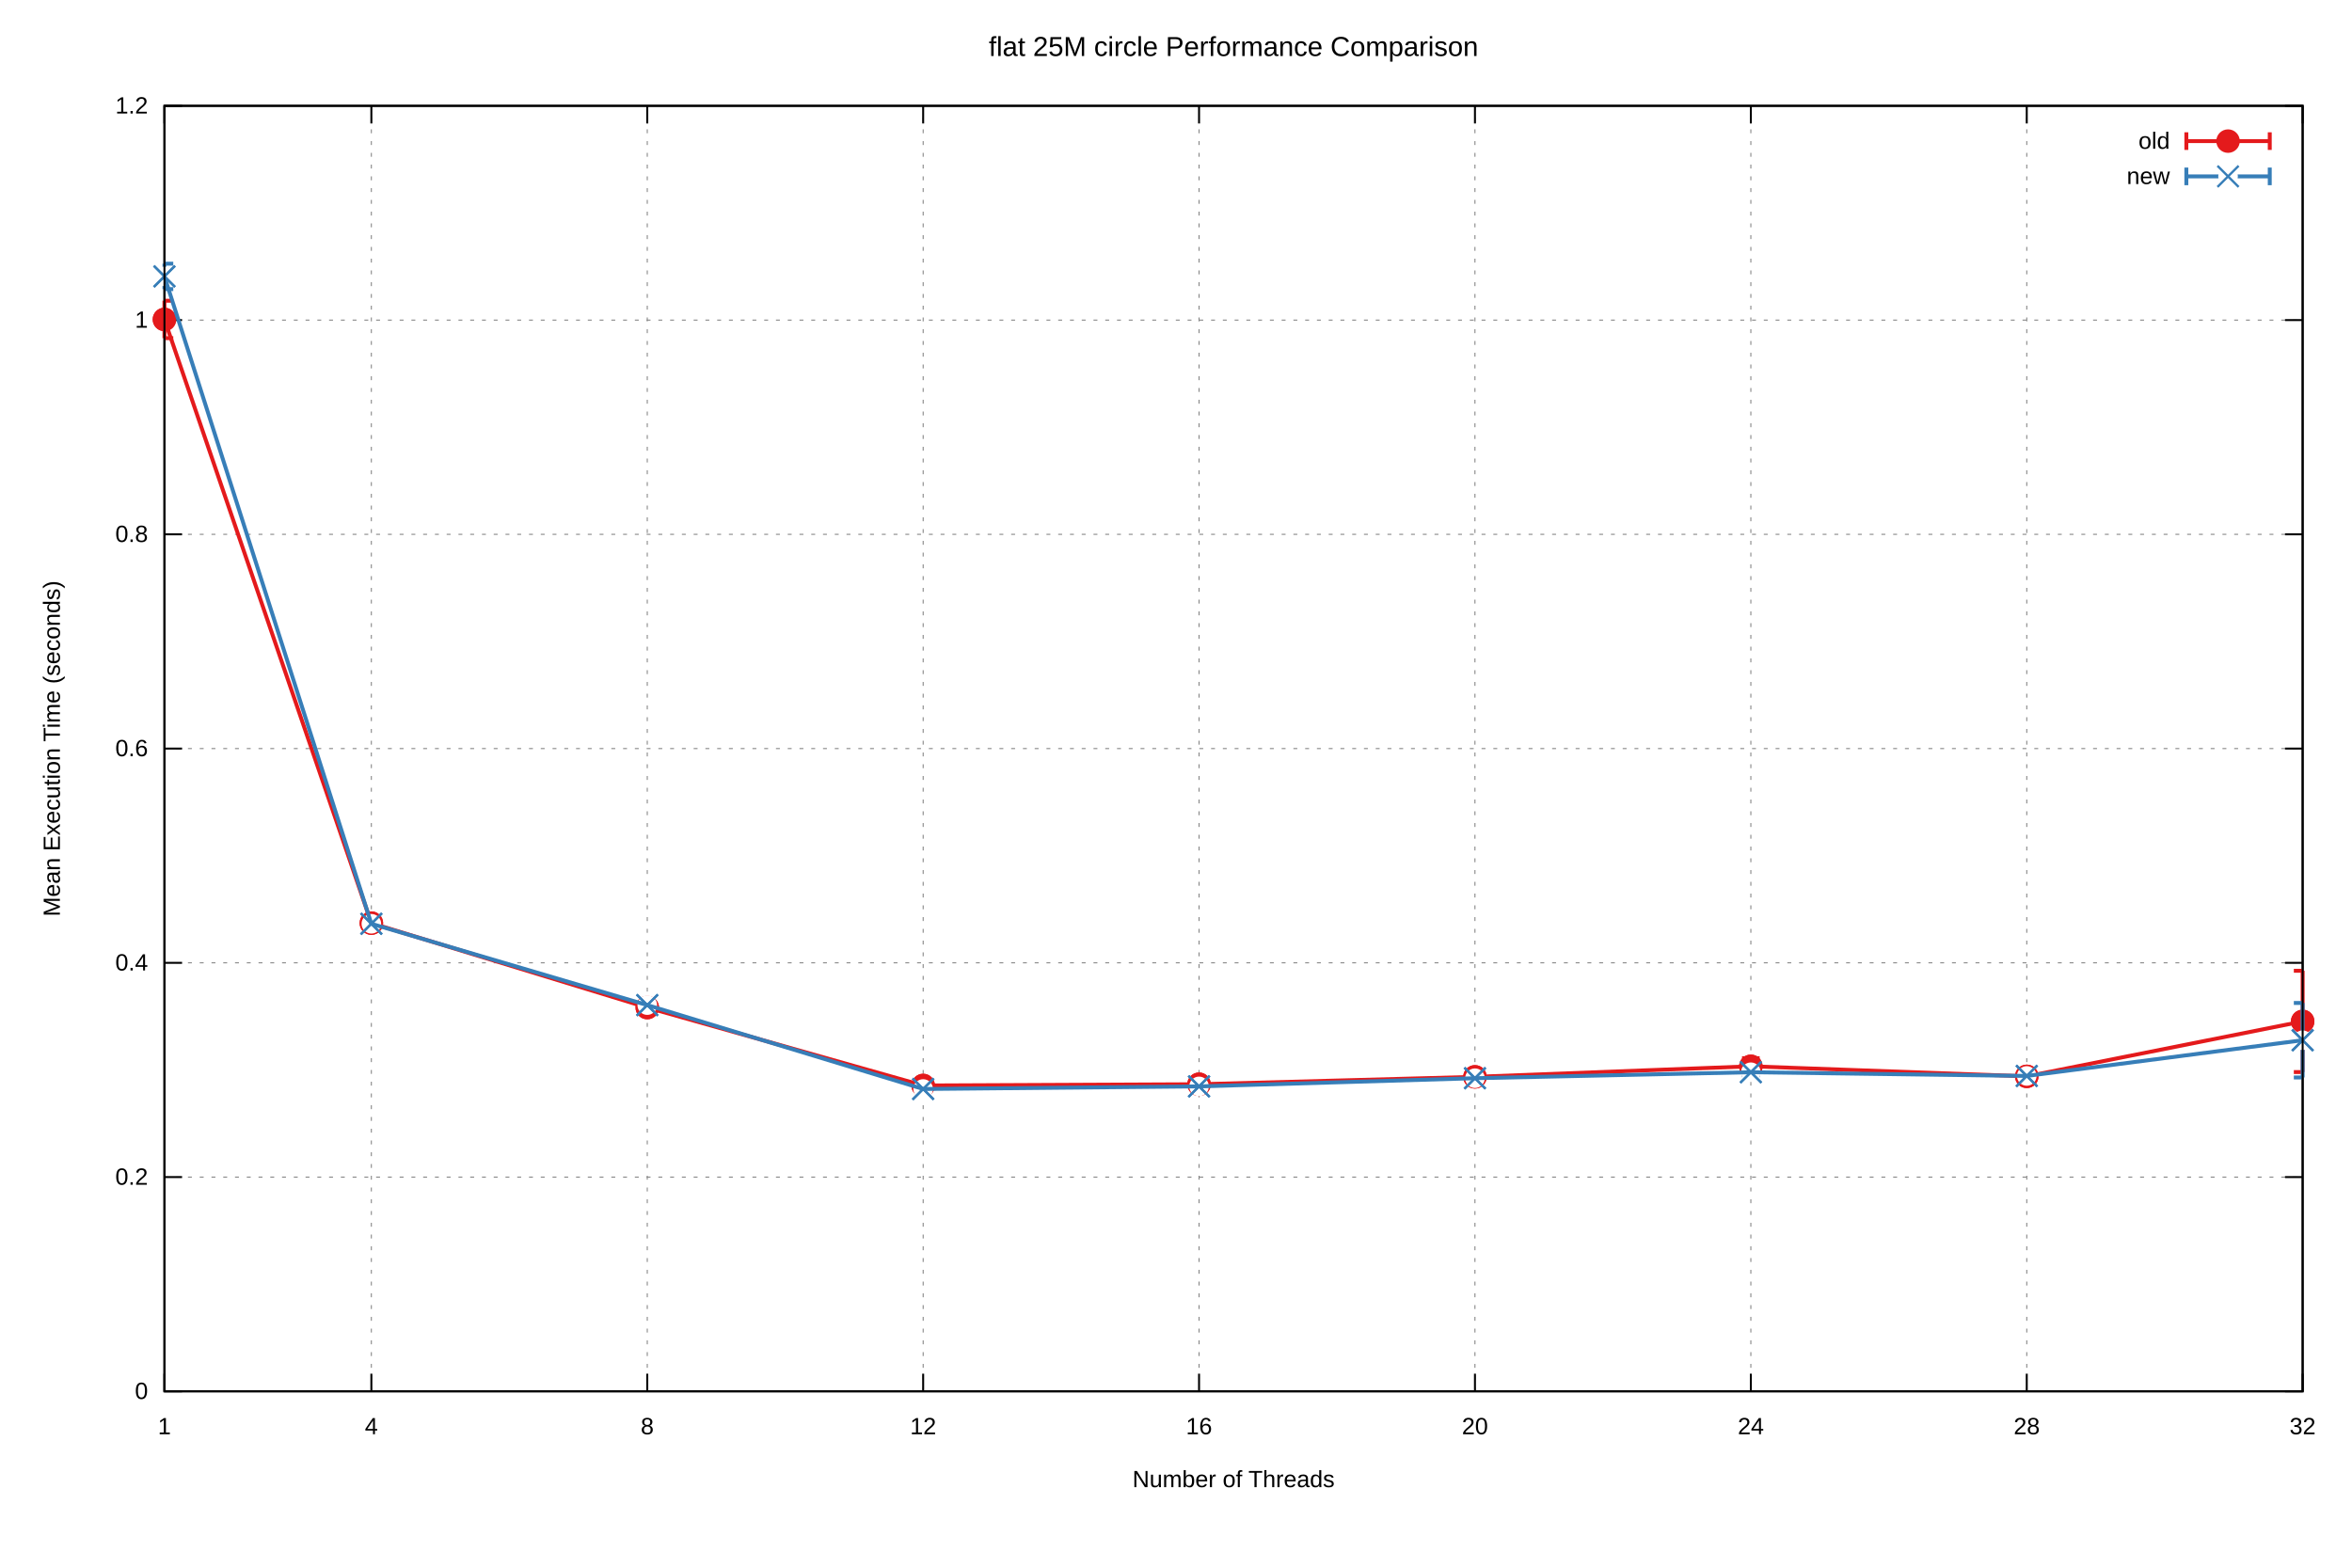
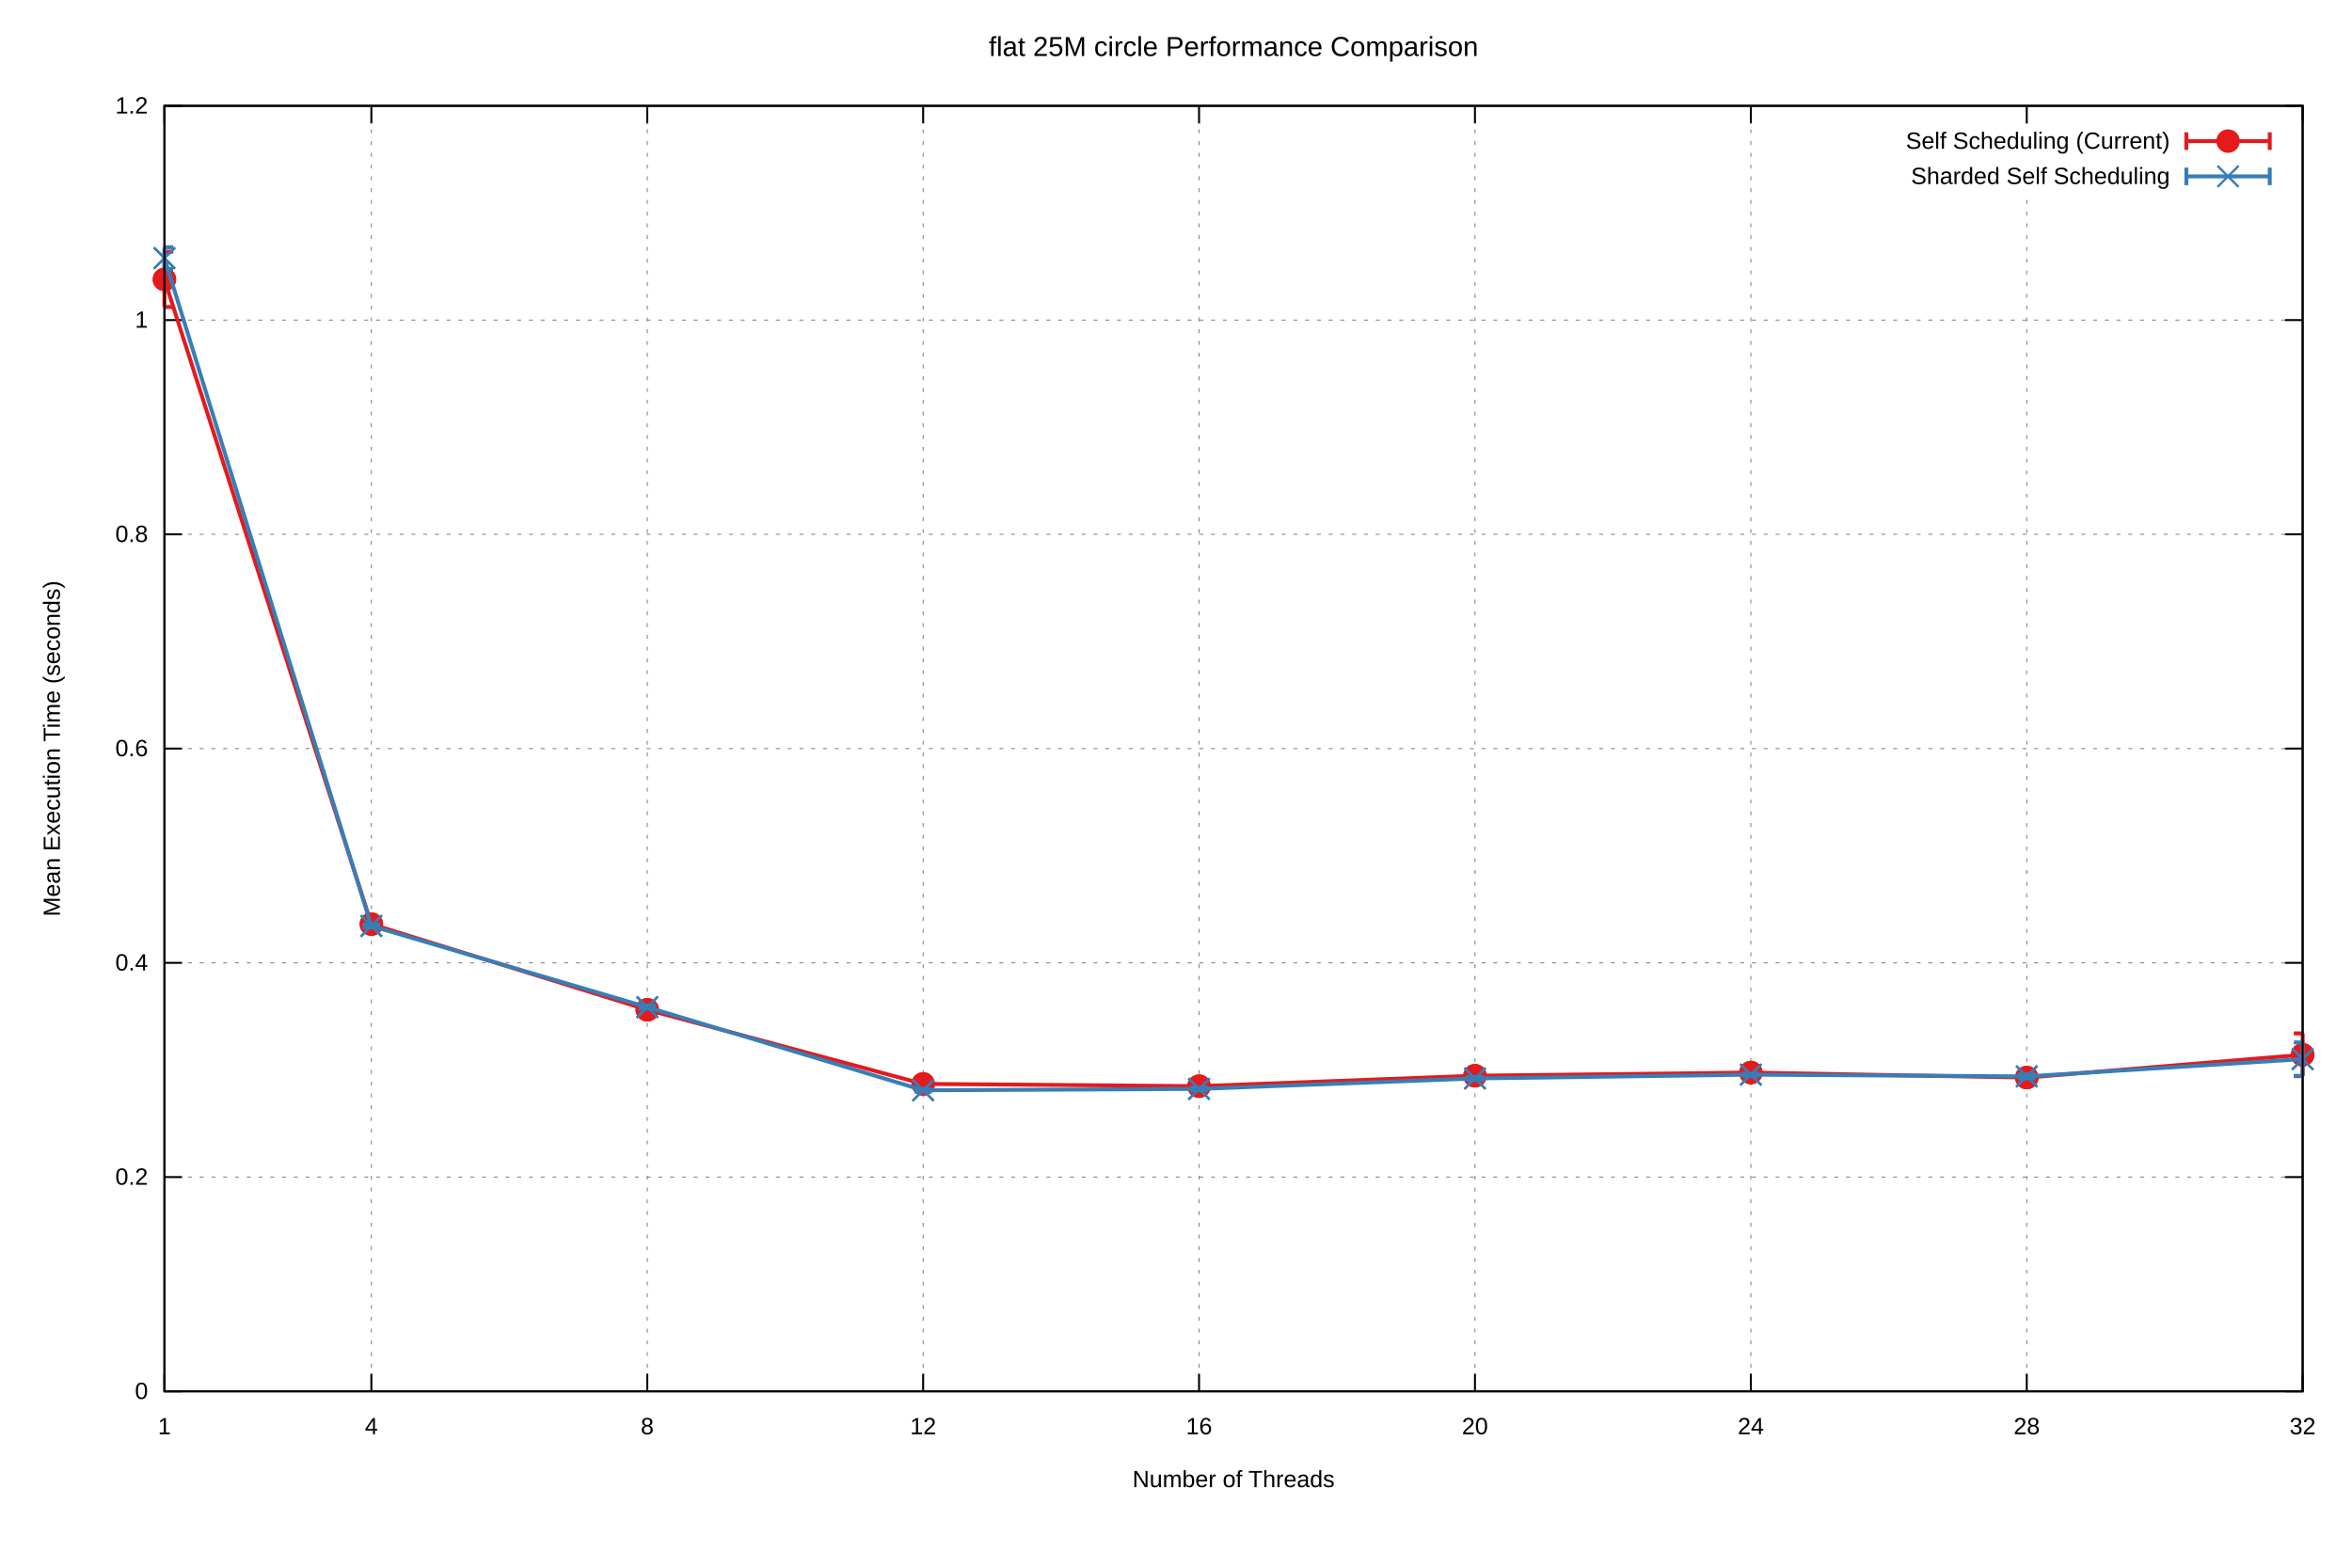
<svg xmlns="http://www.w3.org/2000/svg" xmlns:xlink="http://www.w3.org/1999/xlink" width="1200" height="800" viewBox="0 0 1200 800">
  <g id="gnuplot_canvas">
    <rect x="0" y="0" width="1200" height="800" fill="none" />
    <defs>
      <circle id="gpDot" r="0.5" stroke-width="0.5" stroke="currentColor" />
      <path id="gpPt0" stroke-width="0.222" stroke="currentColor" d="M-1,0 h2 M0,-1 v2" />
      <path id="gpPt1" stroke-width="0.222" stroke="currentColor" d="M-1,-1 L1,1 M1,-1 L-1,1" />
      <path id="gpPt2" stroke-width="0.222" stroke="currentColor" d="M-1,0 L1,0 M0,-1 L0,1 M-1,-1 L1,1 M-1,1 L1,-1" />
      <rect id="gpPt3" stroke-width="0.222" stroke="currentColor" x="-1" y="-1" width="2" height="2" />
      <rect id="gpPt4" stroke-width="0.222" stroke="currentColor" fill="currentColor" x="-1" y="-1" width="2" height="2" />
      <circle id="gpPt5" stroke-width="0.222" stroke="currentColor" cx="0" cy="0" r="1" />
      <use xlink:href="#gpPt5" id="gpPt6" fill="currentColor" stroke="none" />
      <path id="gpPt7" stroke-width="0.222" stroke="currentColor" d="M0,-1.33 L-1.33,0.67 L1.33,0.67 z" />
      <use xlink:href="#gpPt7" id="gpPt8" fill="currentColor" stroke="none" />
      <use xlink:href="#gpPt7" id="gpPt9" stroke="currentColor" transform="rotate(180)" />
      <use xlink:href="#gpPt9" id="gpPt10" fill="currentColor" stroke="none" />
      <use xlink:href="#gpPt3" id="gpPt11" stroke="currentColor" transform="rotate(45)" />
      <use xlink:href="#gpPt11" id="gpPt12" fill="currentColor" stroke="none" />
      <path id="gpPt13" stroke-width="0.222" stroke="currentColor" d="M0,1.330 L1.265,0.411 L0.782,-1.067 L-0.782,-1.076 L-1.265,0.411 z" />
      <use xlink:href="#gpPt13" id="gpPt14" fill="currentColor" stroke="none" />
      <filter id="textbox" filterUnits="objectBoundingBox" x="0" y="0" height="1" width="1">
        <feFlood flood-color="white" flood-opacity="1" result="bgnd" />
        <feComposite in="SourceGraphic" in2="bgnd" operator="atop" />
      </filter>
      <filter id="greybox" filterUnits="objectBoundingBox" x="0" y="0" height="1" width="1">
        <feFlood flood-color="lightgrey" flood-opacity="1" result="grey" />
        <feComposite in="SourceGraphic" in2="grey" operator="atop" />
      </filter>
    </defs>
    <g fill="none" color="white" stroke="currentColor" stroke-width="1.00" stroke-linecap="butt" stroke-linejoin="miter">
</g>
    <g fill="none" color="black" stroke="currentColor" stroke-width="1.00" stroke-linecap="butt" stroke-linejoin="miter">
</g>
    <g fill="none" color="black" stroke="black" stroke-width="0.50" stroke-linecap="butt" stroke-linejoin="miter">
</g>
    <g fill="none" color="gray" stroke="currentColor" stroke-width="0.50" stroke-linecap="butt" stroke-linejoin="miter">
      <path stroke="gray" stroke-dasharray="2,4" class="gridline" d="M83.90,710.00 L1174.82,710.00  " />
    </g>
    <g fill="none" color="gray" stroke="gray" stroke-width="1.00" stroke-linecap="butt" stroke-linejoin="miter">
</g>
    <g fill="none" color="black" stroke="currentColor" stroke-width="1.00" stroke-linecap="butt" stroke-linejoin="miter">
      <path stroke="black" d="M83.90,710.00 L92.90,710.00 M1174.82,710.00 L1165.82,710.00  " />
      <g transform="translate(75.51,713.90)" stroke="none" fill="black" font-family="Arial" font-size="12.00" text-anchor="end">
        <text>
          <tspan font-family="Arial"> 0</tspan>
        </text>
      </g>
    </g>
    <g fill="none" color="black" stroke="currentColor" stroke-width="1.00" stroke-linecap="butt" stroke-linejoin="miter">
</g>
    <g fill="none" color="black" stroke="black" stroke-width="0.50" stroke-linecap="butt" stroke-linejoin="miter">
</g>
    <g fill="none" color="gray" stroke="currentColor" stroke-width="0.50" stroke-linecap="butt" stroke-linejoin="miter">
      <path stroke="gray" stroke-dasharray="2,4" class="gridline" d="M83.90,600.67 L1174.82,600.67  " />
    </g>
    <g fill="none" color="gray" stroke="gray" stroke-width="1.00" stroke-linecap="butt" stroke-linejoin="miter">
</g>
    <g fill="none" color="black" stroke="currentColor" stroke-width="1.00" stroke-linecap="butt" stroke-linejoin="miter">
      <path stroke="black" d="M83.90,600.67 L92.90,600.67 M1174.82,600.67 L1165.82,600.67  " />
      <g transform="translate(75.51,604.57)" stroke="none" fill="black" font-family="Arial" font-size="12.00" text-anchor="end">
        <text>
          <tspan font-family="Arial"> 0.2</tspan>
        </text>
      </g>
    </g>
    <g fill="none" color="black" stroke="currentColor" stroke-width="1.00" stroke-linecap="butt" stroke-linejoin="miter">
</g>
    <g fill="none" color="black" stroke="black" stroke-width="0.50" stroke-linecap="butt" stroke-linejoin="miter">
</g>
    <g fill="none" color="gray" stroke="currentColor" stroke-width="0.50" stroke-linecap="butt" stroke-linejoin="miter">
      <path stroke="gray" stroke-dasharray="2,4" class="gridline" d="M83.90,491.34 L1174.82,491.34  " />
    </g>
    <g fill="none" color="gray" stroke="gray" stroke-width="1.00" stroke-linecap="butt" stroke-linejoin="miter">
</g>
    <g fill="none" color="black" stroke="currentColor" stroke-width="1.00" stroke-linecap="butt" stroke-linejoin="miter">
      <path stroke="black" d="M83.90,491.34 L92.90,491.34 M1174.82,491.34 L1165.82,491.34  " />
      <g transform="translate(75.51,495.24)" stroke="none" fill="black" font-family="Arial" font-size="12.00" text-anchor="end">
        <text>
          <tspan font-family="Arial"> 0.4</tspan>
        </text>
      </g>
    </g>
    <g fill="none" color="black" stroke="currentColor" stroke-width="1.00" stroke-linecap="butt" stroke-linejoin="miter">
</g>
    <g fill="none" color="black" stroke="black" stroke-width="0.50" stroke-linecap="butt" stroke-linejoin="miter">
</g>
    <g fill="none" color="gray" stroke="currentColor" stroke-width="0.50" stroke-linecap="butt" stroke-linejoin="miter">
      <path stroke="gray" stroke-dasharray="2,4" class="gridline" d="M83.90,382.00 L1174.82,382.00  " />
    </g>
    <g fill="none" color="gray" stroke="gray" stroke-width="1.00" stroke-linecap="butt" stroke-linejoin="miter">
</g>
    <g fill="none" color="black" stroke="currentColor" stroke-width="1.00" stroke-linecap="butt" stroke-linejoin="miter">
      <path stroke="black" d="M83.90,382.00 L92.90,382.00 M1174.82,382.00 L1165.82,382.00  " />
      <g transform="translate(75.51,385.90)" stroke="none" fill="black" font-family="Arial" font-size="12.00" text-anchor="end">
        <text>
          <tspan font-family="Arial"> 0.6</tspan>
        </text>
      </g>
    </g>
    <g fill="none" color="black" stroke="currentColor" stroke-width="1.00" stroke-linecap="butt" stroke-linejoin="miter">
</g>
    <g fill="none" color="black" stroke="black" stroke-width="0.50" stroke-linecap="butt" stroke-linejoin="miter">
</g>
    <g fill="none" color="gray" stroke="currentColor" stroke-width="0.50" stroke-linecap="butt" stroke-linejoin="miter">
      <path stroke="gray" stroke-dasharray="2,4" class="gridline" d="M83.90,272.67 L1174.82,272.67  " />
    </g>
    <g fill="none" color="gray" stroke="gray" stroke-width="1.00" stroke-linecap="butt" stroke-linejoin="miter">
</g>
    <g fill="none" color="black" stroke="currentColor" stroke-width="1.00" stroke-linecap="butt" stroke-linejoin="miter">
      <path stroke="black" d="M83.90,272.67 L92.90,272.67 M1174.82,272.67 L1165.82,272.67  " />
      <g transform="translate(75.51,276.57)" stroke="none" fill="black" font-family="Arial" font-size="12.00" text-anchor="end">
        <text>
          <tspan font-family="Arial"> 0.8</tspan>
        </text>
      </g>
    </g>
    <g fill="none" color="black" stroke="currentColor" stroke-width="1.00" stroke-linecap="butt" stroke-linejoin="miter">
</g>
    <g fill="none" color="black" stroke="black" stroke-width="0.50" stroke-linecap="butt" stroke-linejoin="miter">
</g>
    <g fill="none" color="gray" stroke="currentColor" stroke-width="0.50" stroke-linecap="butt" stroke-linejoin="miter">
      <path stroke="gray" stroke-dasharray="2,4" class="gridline" d="M83.90,163.34 L1174.82,163.34  " />
    </g>
    <g fill="none" color="gray" stroke="gray" stroke-width="1.00" stroke-linecap="butt" stroke-linejoin="miter">
</g>
    <g fill="none" color="black" stroke="currentColor" stroke-width="1.00" stroke-linecap="butt" stroke-linejoin="miter">
      <path stroke="black" d="M83.90,163.34 L92.90,163.34 M1174.82,163.34 L1165.82,163.34  " />
      <g transform="translate(75.51,167.24)" stroke="none" fill="black" font-family="Arial" font-size="12.00" text-anchor="end">
        <text>
          <tspan font-family="Arial"> 1</tspan>
        </text>
      </g>
    </g>
    <g fill="none" color="black" stroke="currentColor" stroke-width="1.00" stroke-linecap="butt" stroke-linejoin="miter">
</g>
    <g fill="none" color="black" stroke="black" stroke-width="0.50" stroke-linecap="butt" stroke-linejoin="miter">
</g>
    <g fill="none" color="gray" stroke="currentColor" stroke-width="0.50" stroke-linecap="butt" stroke-linejoin="miter">
      <path stroke="gray" stroke-dasharray="2,4" class="gridline" d="M83.90,54.01 L1174.82,54.01  " />
    </g>
    <g fill="none" color="gray" stroke="gray" stroke-width="1.00" stroke-linecap="butt" stroke-linejoin="miter">
</g>
    <g fill="none" color="black" stroke="currentColor" stroke-width="1.00" stroke-linecap="butt" stroke-linejoin="miter">
      <path stroke="black" d="M83.90,54.01 L92.90,54.01 M1174.82,54.01 L1165.82,54.01  " />
      <g transform="translate(75.51,57.91)" stroke="none" fill="black" font-family="Arial" font-size="12.00" text-anchor="end">
        <text>
          <tspan font-family="Arial"> 1.2</tspan>
        </text>
      </g>
    </g>
    <g fill="none" color="black" stroke="currentColor" stroke-width="1.00" stroke-linecap="butt" stroke-linejoin="miter">
</g>
    <g fill="none" color="black" stroke="black" stroke-width="0.50" stroke-linecap="butt" stroke-linejoin="miter">
</g>
    <g fill="none" color="gray" stroke="currentColor" stroke-width="0.50" stroke-linecap="butt" stroke-linejoin="miter">
      <path stroke="gray" stroke-dasharray="2,4" class="gridline" d="M83.90,710.00 L83.90,54.01  " />
    </g>
    <g fill="none" color="gray" stroke="gray" stroke-width="1.00" stroke-linecap="butt" stroke-linejoin="miter">
</g>
    <g fill="none" color="black" stroke="currentColor" stroke-width="1.00" stroke-linecap="butt" stroke-linejoin="miter">
      <path stroke="black" d="M83.90,710.00 L83.90,701.00 M83.90,54.01 L83.90,63.01  " />
      <g transform="translate(83.90,731.90)" stroke="none" fill="black" font-family="Arial" font-size="12.00" text-anchor="middle">
        <text>
          <tspan font-family="Arial"> 1</tspan>
        </text>
      </g>
    </g>
    <g fill="none" color="black" stroke="currentColor" stroke-width="1.00" stroke-linecap="butt" stroke-linejoin="miter">
</g>
    <g fill="none" color="black" stroke="black" stroke-width="0.50" stroke-linecap="butt" stroke-linejoin="miter">
</g>
    <g fill="none" color="gray" stroke="currentColor" stroke-width="0.50" stroke-linecap="butt" stroke-linejoin="miter">
      <path stroke="gray" stroke-dasharray="2,4" class="gridline" d="M189.47,710.00 L189.47,54.01  " />
    </g>
    <g fill="none" color="gray" stroke="gray" stroke-width="1.00" stroke-linecap="butt" stroke-linejoin="miter">
</g>
    <g fill="none" color="black" stroke="currentColor" stroke-width="1.00" stroke-linecap="butt" stroke-linejoin="miter">
      <path stroke="black" d="M189.47,710.00 L189.47,701.00 M189.47,54.01 L189.47,63.01  " />
      <g transform="translate(189.47,731.90)" stroke="none" fill="black" font-family="Arial" font-size="12.00" text-anchor="middle">
        <text>
          <tspan font-family="Arial"> 4</tspan>
        </text>
      </g>
    </g>
    <g fill="none" color="black" stroke="currentColor" stroke-width="1.00" stroke-linecap="butt" stroke-linejoin="miter">
</g>
    <g fill="none" color="black" stroke="black" stroke-width="0.50" stroke-linecap="butt" stroke-linejoin="miter">
</g>
    <g fill="none" color="gray" stroke="currentColor" stroke-width="0.50" stroke-linecap="butt" stroke-linejoin="miter">
      <path stroke="gray" stroke-dasharray="2,4" class="gridline" d="M330.24,710.00 L330.24,54.01  " />
    </g>
    <g fill="none" color="gray" stroke="gray" stroke-width="1.00" stroke-linecap="butt" stroke-linejoin="miter">
</g>
    <g fill="none" color="black" stroke="currentColor" stroke-width="1.00" stroke-linecap="butt" stroke-linejoin="miter">
      <path stroke="black" d="M330.24,710.00 L330.24,701.00 M330.24,54.01 L330.24,63.01  " />
      <g transform="translate(330.24,731.90)" stroke="none" fill="black" font-family="Arial" font-size="12.00" text-anchor="middle">
        <text>
          <tspan font-family="Arial"> 8</tspan>
        </text>
      </g>
    </g>
    <g fill="none" color="black" stroke="currentColor" stroke-width="1.00" stroke-linecap="butt" stroke-linejoin="miter">
</g>
    <g fill="none" color="black" stroke="black" stroke-width="0.50" stroke-linecap="butt" stroke-linejoin="miter">
</g>
    <g fill="none" color="gray" stroke="currentColor" stroke-width="0.50" stroke-linecap="butt" stroke-linejoin="miter">
      <path stroke="gray" stroke-dasharray="2,4" class="gridline" d="M471.00,710.00 L471.00,54.01  " />
    </g>
    <g fill="none" color="gray" stroke="gray" stroke-width="1.00" stroke-linecap="butt" stroke-linejoin="miter">
</g>
    <g fill="none" color="black" stroke="currentColor" stroke-width="1.00" stroke-linecap="butt" stroke-linejoin="miter">
      <path stroke="black" d="M471.00,710.00 L471.00,701.00 M471.00,54.01 L471.00,63.01  " />
      <g transform="translate(471.00,731.90)" stroke="none" fill="black" font-family="Arial" font-size="12.00" text-anchor="middle">
        <text>
          <tspan font-family="Arial"> 12</tspan>
        </text>
      </g>
    </g>
    <g fill="none" color="black" stroke="currentColor" stroke-width="1.00" stroke-linecap="butt" stroke-linejoin="miter">
</g>
    <g fill="none" color="black" stroke="black" stroke-width="0.50" stroke-linecap="butt" stroke-linejoin="miter">
</g>
    <g fill="none" color="gray" stroke="currentColor" stroke-width="0.50" stroke-linecap="butt" stroke-linejoin="miter">
      <path stroke="gray" stroke-dasharray="2,4" class="gridline" d="M611.76,710.00 L611.76,54.01  " />
    </g>
    <g fill="none" color="gray" stroke="gray" stroke-width="1.00" stroke-linecap="butt" stroke-linejoin="miter">
</g>
    <g fill="none" color="black" stroke="currentColor" stroke-width="1.00" stroke-linecap="butt" stroke-linejoin="miter">
      <path stroke="black" d="M611.76,710.00 L611.76,701.00 M611.76,54.01 L611.76,63.01  " />
      <g transform="translate(611.76,731.90)" stroke="none" fill="black" font-family="Arial" font-size="12.00" text-anchor="middle">
        <text>
          <tspan font-family="Arial"> 16</tspan>
        </text>
      </g>
    </g>
    <g fill="none" color="black" stroke="currentColor" stroke-width="1.00" stroke-linecap="butt" stroke-linejoin="miter">
</g>
    <g fill="none" color="black" stroke="black" stroke-width="0.50" stroke-linecap="butt" stroke-linejoin="miter">
</g>
    <g fill="none" color="gray" stroke="currentColor" stroke-width="0.50" stroke-linecap="butt" stroke-linejoin="miter">
      <path stroke="gray" stroke-dasharray="2,4" class="gridline" d="M752.53,710.00 L752.53,54.01  " />
    </g>
    <g fill="none" color="gray" stroke="gray" stroke-width="1.00" stroke-linecap="butt" stroke-linejoin="miter">
</g>
    <g fill="none" color="black" stroke="currentColor" stroke-width="1.00" stroke-linecap="butt" stroke-linejoin="miter">
      <path stroke="black" d="M752.53,710.00 L752.53,701.00 M752.53,54.01 L752.53,63.01  " />
      <g transform="translate(752.53,731.90)" stroke="none" fill="black" font-family="Arial" font-size="12.00" text-anchor="middle">
        <text>
          <tspan font-family="Arial"> 20</tspan>
        </text>
      </g>
    </g>
    <g fill="none" color="black" stroke="currentColor" stroke-width="1.00" stroke-linecap="butt" stroke-linejoin="miter">
</g>
    <g fill="none" color="black" stroke="black" stroke-width="0.50" stroke-linecap="butt" stroke-linejoin="miter">
</g>
    <g fill="none" color="gray" stroke="currentColor" stroke-width="0.50" stroke-linecap="butt" stroke-linejoin="miter">
      <path stroke="gray" stroke-dasharray="2,4" class="gridline" d="M893.29,710.00 L893.29,54.01  " />
    </g>
    <g fill="none" color="gray" stroke="gray" stroke-width="1.00" stroke-linecap="butt" stroke-linejoin="miter">
</g>
    <g fill="none" color="black" stroke="currentColor" stroke-width="1.00" stroke-linecap="butt" stroke-linejoin="miter">
      <path stroke="black" d="M893.29,710.00 L893.29,701.00 M893.29,54.01 L893.29,63.01  " />
      <g transform="translate(893.29,731.90)" stroke="none" fill="black" font-family="Arial" font-size="12.00" text-anchor="middle">
        <text>
          <tspan font-family="Arial"> 24</tspan>
        </text>
      </g>
    </g>
    <g fill="none" color="black" stroke="currentColor" stroke-width="1.00" stroke-linecap="butt" stroke-linejoin="miter">
</g>
    <g fill="none" color="black" stroke="black" stroke-width="0.50" stroke-linecap="butt" stroke-linejoin="miter">
</g>
    <g fill="none" color="gray" stroke="currentColor" stroke-width="0.50" stroke-linecap="butt" stroke-linejoin="miter">
-       <path stroke="gray" stroke-dasharray="2,4" class="gridline" d="M1034.06,710.00 L1034.06,54.01  " />
+       <path stroke="gray" stroke-dasharray="2,4" class="gridline" d="M1034.06,710.00 L1034.06,99.01 M1034.06,63.01 L1034.06,54.01  " />
    </g>
    <g fill="none" color="gray" stroke="gray" stroke-width="1.00" stroke-linecap="butt" stroke-linejoin="miter">
</g>
    <g fill="none" color="black" stroke="currentColor" stroke-width="1.00" stroke-linecap="butt" stroke-linejoin="miter">
      <path stroke="black" d="M1034.06,710.00 L1034.06,701.00 M1034.06,54.01 L1034.06,63.01  " />
      <g transform="translate(1034.06,731.90)" stroke="none" fill="black" font-family="Arial" font-size="12.00" text-anchor="middle">
        <text>
          <tspan font-family="Arial"> 28</tspan>
        </text>
      </g>
    </g>
    <g fill="none" color="black" stroke="currentColor" stroke-width="1.00" stroke-linecap="butt" stroke-linejoin="miter">
</g>
    <g fill="none" color="black" stroke="black" stroke-width="0.50" stroke-linecap="butt" stroke-linejoin="miter">
</g>
    <g fill="none" color="gray" stroke="currentColor" stroke-width="0.50" stroke-linecap="butt" stroke-linejoin="miter">
      <path stroke="gray" stroke-dasharray="2,4" class="gridline" d="M1174.82,710.00 L1174.82,54.01  " />
    </g>
    <g fill="none" color="gray" stroke="gray" stroke-width="1.00" stroke-linecap="butt" stroke-linejoin="miter">
</g>
    <g fill="none" color="black" stroke="currentColor" stroke-width="1.00" stroke-linecap="butt" stroke-linejoin="miter">
      <path stroke="black" d="M1174.82,710.00 L1174.82,701.00 M1174.82,54.01 L1174.82,63.01  " />
      <g transform="translate(1174.82,731.90)" stroke="none" fill="black" font-family="Arial" font-size="12.00" text-anchor="middle">
        <text>
          <tspan font-family="Arial"> 32</tspan>
        </text>
      </g>
    </g>
    <g fill="none" color="black" stroke="currentColor" stroke-width="1.00" stroke-linecap="butt" stroke-linejoin="miter">
</g>
    <g fill="none" color="black" stroke="currentColor" stroke-width="1.00" stroke-linecap="butt" stroke-linejoin="miter">
      <path stroke="black" d="M83.90,54.01 L83.90,710.00 L1174.82,710.00 L1174.82,54.01 L83.90,54.01 Z  " />
    </g>
    <g fill="none" color="black" stroke="currentColor" stroke-width="1.00" stroke-linecap="butt" stroke-linejoin="miter">
+       <g transform="translate(30.55,382.01) rotate(270)" stroke="none" fill="black" font-family="Arial" font-size="12.00" text-anchor="middle">
+         <text>
+           <tspan font-family="Arial">Mean Execution Time (seconds)</tspan>
+         </text>
+       </g>
+     </g>
+     <g fill="none" color="black" stroke="currentColor" stroke-width="1.00" stroke-linecap="butt" stroke-linejoin="miter">
+       <g transform="translate(629.36,758.90)" stroke="none" fill="black" font-family="Arial" font-size="12.00" text-anchor="middle">
+         <text>
+           <tspan font-family="Arial">Number of Threads</tspan>
+         </text>
+       </g>
+     </g>
+     <g fill="none" color="black" stroke="currentColor" stroke-width="1.00" stroke-linecap="butt" stroke-linejoin="miter">
</g>
    <g id="gnuplot_plot_1">
-       <g fill="none" color="white" stroke="black" stroke-width="2.00" stroke-linecap="butt" stroke-linejoin="miter">
+       <g fill="none" color="white" stroke="currentColor" stroke-width="2.00" stroke-linecap="butt" stroke-linejoin="miter">
</g>
      <g fill="none" color="black" stroke="currentColor" stroke-width="2.00" stroke-linecap="butt" stroke-linejoin="miter">
        <g transform="translate(1107.09,75.91)" stroke="none" fill="black" font-family="Arial" font-size="12.00" text-anchor="end">
          <text>
-             <tspan font-family="Arial">old</tspan>
+             <tspan font-family="Arial">Self Scheduling (Current)</tspan>
          </text>
        </g>
      </g>
      <g fill="none" color="black" stroke="currentColor" stroke-width="2.00" stroke-linecap="butt" stroke-linejoin="miter">
-         <path stroke="rgb(228,  26,  28)" d="M1115.48,72.01 L1158.04,72.01 M1115.48,67.51 L1115.48,76.51 M1158.04,67.51 L1158.04,76.51 M83.90,172.57 L83.90,153.45   M83.90,172.57 L88.40,172.57 M83.90,153.45 L88.40,153.45 M189.47,471.98 L189.47,470.18 M184.97,471.98 L193.97,471.98   M184.97,470.18 L193.97,470.18 M330.24,514.98 L330.24,513.35 M325.74,514.98 L334.74,514.98 M325.74,513.35 L334.74,513.35   M471.00,554.77 L471.00,553.08 M466.50,554.77 L475.50,554.77 M466.50,553.08 L475.50,553.08 M611.76,554.37 L611.76,552.21   M607.26,554.37 L616.26,554.37 M607.26,552.21 L616.26,552.21 M752.53,550.28 L752.53,548.77 M748.03,550.28 L757.03,550.28   M748.03,548.77 L757.03,548.77 M893.29,548.29 L893.29,539.99 M888.79,548.29 L897.79,548.29 M888.79,539.99 L897.79,539.99   M1034.06,550.27 L1034.06,548.27 M1029.56,550.27 L1038.56,550.27 M1029.56,548.27 L1038.56,548.27 M1174.82,547.08 L1174.82,495.39   M1170.32,547.08 L1174.82,547.08 M1170.32,495.39 L1174.82,495.39  " />
-       </g>
-       <g fill="none" color="black" stroke="currentColor" stroke-width="2.00" stroke-linecap="butt" stroke-linejoin="miter">
-         <use xlink:href="#gpPt6" transform="translate(83.90,163.01) scale(4.50)" color="white" />
-       </g>
-       <g fill="none" color="black" stroke="currentColor" stroke-width="2.00" stroke-linecap="butt" stroke-linejoin="miter">
-         <use xlink:href="#gpPt6" transform="translate(83.90,163.01) scale(5.40)" color="rgb(228,  26,  28)" />
-         <use xlink:href="#gpPt6" transform="translate(189.47,471.08) scale(4.50)" color="white" />
-       </g>
-       <g fill="none" color="black" stroke="currentColor" stroke-width="2.00" stroke-linecap="butt" stroke-linejoin="miter">
-         <use xlink:href="#gpPt6" transform="translate(189.47,471.08) scale(5.40)" color="rgb(228,  26,  28)" />
-         <use xlink:href="#gpPt6" transform="translate(330.24,514.17) scale(4.50)" color="white" />
-       </g>
-       <g fill="none" color="black" stroke="currentColor" stroke-width="2.00" stroke-linecap="butt" stroke-linejoin="miter">
-         <use xlink:href="#gpPt6" transform="translate(330.24,514.17) scale(5.40)" color="rgb(228,  26,  28)" />
-         <use xlink:href="#gpPt6" transform="translate(471.00,553.93) scale(4.50)" color="white" />
-       </g>
-       <g fill="none" color="black" stroke="currentColor" stroke-width="2.00" stroke-linecap="butt" stroke-linejoin="miter">
-         <use xlink:href="#gpPt6" transform="translate(471.00,553.93) scale(5.40)" color="rgb(228,  26,  28)" />
-         <use xlink:href="#gpPt6" transform="translate(611.76,553.29) scale(4.50)" color="white" />
-       </g>
-       <g fill="none" color="black" stroke="currentColor" stroke-width="2.00" stroke-linecap="butt" stroke-linejoin="miter">
-         <use xlink:href="#gpPt6" transform="translate(611.76,553.29) scale(5.40)" color="rgb(228,  26,  28)" />
-         <use xlink:href="#gpPt6" transform="translate(752.53,549.52) scale(4.50)" color="white" />
-       </g>
-       <g fill="none" color="black" stroke="currentColor" stroke-width="2.00" stroke-linecap="butt" stroke-linejoin="miter">
-         <use xlink:href="#gpPt6" transform="translate(752.53,549.52) scale(5.40)" color="rgb(228,  26,  28)" />
-         <use xlink:href="#gpPt6" transform="translate(893.29,544.14) scale(4.50)" color="white" />
-       </g>
-       <g fill="none" color="black" stroke="currentColor" stroke-width="2.00" stroke-linecap="butt" stroke-linejoin="miter">
-         <use xlink:href="#gpPt6" transform="translate(893.29,544.14) scale(5.40)" color="rgb(228,  26,  28)" />
-         <use xlink:href="#gpPt6" transform="translate(1034.06,549.27) scale(4.50)" color="white" />
-       </g>
-       <g fill="none" color="black" stroke="currentColor" stroke-width="2.00" stroke-linecap="butt" stroke-linejoin="miter">
-         <use xlink:href="#gpPt6" transform="translate(1034.06,549.27) scale(5.40)" color="rgb(228,  26,  28)" />
-         <use xlink:href="#gpPt6" transform="translate(1174.82,521.23) scale(4.50)" color="white" />
-       </g>
-       <g fill="none" color="black" stroke="currentColor" stroke-width="2.00" stroke-linecap="butt" stroke-linejoin="miter">
-         <use xlink:href="#gpPt6" transform="translate(1174.82,521.23) scale(5.40)" color="rgb(228,  26,  28)" />
-         <use xlink:href="#gpPt6" transform="translate(1136.76,72.01) scale(4.50)" color="white" />
-       </g>
-       <g fill="none" color="black" stroke="currentColor" stroke-width="2.00" stroke-linecap="butt" stroke-linejoin="miter">
+         <path stroke="rgb(228,  26,  28)" d="M1115.48,72.01 L1158.04,72.01 M1115.48,67.51 L1115.48,76.51 M1158.04,67.51 L1158.04,76.51 M83.90,156.67 L83.90,128.47   M83.90,156.67 L88.40,156.67 M83.90,128.47 L88.40,128.47 M189.47,472.62 L189.47,470.55 M184.97,472.62 L193.97,472.62   M184.97,470.55 L193.97,470.55 M330.24,515.66 L330.24,514.96 M325.74,515.66 L334.74,515.66 M325.74,514.96 L334.74,514.96   M471.00,554.61 L471.00,551.63 M466.50,554.61 L475.50,554.61 M466.50,551.63 L475.50,551.63 M611.76,555.09 L611.76,553.47   M607.26,555.09 L616.26,555.09 M607.26,553.47 L616.26,553.47 M752.53,550.35 L752.53,547.56 M748.03,550.35 L757.03,550.35   M748.03,547.56 L757.03,547.56 M893.29,548.02 L893.29,546.66 M888.79,548.02 L897.79,548.02 M888.79,546.66 L897.79,546.66   M1034.06,550.44 L1034.06,549.35 M1029.56,550.44 L1038.56,550.44 M1029.56,549.35 L1038.56,549.35 M1174.82,549.17 L1174.82,527.34   M1170.32,549.17 L1174.82,549.17 M1170.32,527.34 L1174.82,527.34  " />
+       </g>
+       <g fill="none" color="black" stroke="currentColor" stroke-width="2.00" stroke-linecap="butt" stroke-linejoin="miter">
+         <use xlink:href="#gpPt6" transform="translate(83.90,142.57) scale(5.40)" color="rgb(228,  26,  28)" />
+         <use xlink:href="#gpPt6" transform="translate(189.47,471.58) scale(5.40)" color="rgb(228,  26,  28)" />
+         <use xlink:href="#gpPt6" transform="translate(330.24,515.31) scale(5.40)" color="rgb(228,  26,  28)" />
+         <use xlink:href="#gpPt6" transform="translate(471.00,553.12) scale(5.40)" color="rgb(228,  26,  28)" />
+         <use xlink:href="#gpPt6" transform="translate(611.76,554.28) scale(5.40)" color="rgb(228,  26,  28)" />
+         <use xlink:href="#gpPt6" transform="translate(752.53,548.95) scale(5.40)" color="rgb(228,  26,  28)" />
+         <use xlink:href="#gpPt6" transform="translate(893.29,547.34) scale(5.40)" color="rgb(228,  26,  28)" />
+         <use xlink:href="#gpPt6" transform="translate(1034.06,549.89) scale(5.40)" color="rgb(228,  26,  28)" />
+         <use xlink:href="#gpPt6" transform="translate(1174.82,538.26) scale(5.40)" color="rgb(228,  26,  28)" />
        <use xlink:href="#gpPt6" transform="translate(1136.76,72.01) scale(5.40)" color="rgb(228,  26,  28)" />
      </g>
    </g>
-     <g id="gnuplot_plot_2" fill="none">
-       <g fill="none" color="black" stroke="currentColor" stroke-width="2.00" stroke-linecap="butt" stroke-linejoin="miter">
-         <path stroke="rgb(228,  26,  28)" d="M83.90,163.01 L189.47,471.08 L330.24,514.17 L471.00,553.93 L611.76,553.29 L752.53,549.52 L893.29,544.14 L1034.06,549.27   L1174.82,521.23  " />
-         <use xlink:href="#gpPt6" transform="translate(83.90,163.01) scale(5.40)" color="rgb(228,  26,  28)" />
-         <use xlink:href="#gpPt6" transform="translate(189.47,471.08) scale(5.40)" color="rgb(228,  26,  28)" />
-         <use xlink:href="#gpPt6" transform="translate(330.24,514.17) scale(5.40)" color="rgb(228,  26,  28)" />
-         <use xlink:href="#gpPt6" transform="translate(471.00,553.93) scale(5.40)" color="rgb(228,  26,  28)" />
-         <use xlink:href="#gpPt6" transform="translate(611.76,553.29) scale(5.40)" color="rgb(228,  26,  28)" />
-         <use xlink:href="#gpPt6" transform="translate(752.53,549.52) scale(5.40)" color="rgb(228,  26,  28)" />
-         <use xlink:href="#gpPt6" transform="translate(893.29,544.14) scale(5.40)" color="rgb(228,  26,  28)" />
-         <use xlink:href="#gpPt6" transform="translate(1034.06,549.27) scale(5.40)" color="rgb(228,  26,  28)" />
-         <use xlink:href="#gpPt6" transform="translate(1174.82,521.23) scale(5.40)" color="rgb(228,  26,  28)" />
+     <g id="gnuplot_plot_2">
+       <g fill="none" color="black" stroke="currentColor" stroke-width="2.00" stroke-linecap="butt" stroke-linejoin="miter">
+         <path stroke="rgb(228,  26,  28)" d="M83.90,142.57 L189.47,471.58 L330.24,515.31 L471.00,553.12 L611.76,554.28 L752.53,548.95 L893.29,547.34 L1034.06,549.89   L1174.82,538.26  " />
+         <use xlink:href="#gpPt6" transform="translate(83.90,142.57) scale(5.40)" color="rgb(228,  26,  28)" />
+         <use xlink:href="#gpPt6" transform="translate(189.47,471.58) scale(5.40)" color="rgb(228,  26,  28)" />
+         <use xlink:href="#gpPt6" transform="translate(330.24,515.31) scale(5.40)" color="rgb(228,  26,  28)" />
+         <use xlink:href="#gpPt6" transform="translate(471.00,553.12) scale(5.40)" color="rgb(228,  26,  28)" />
+         <use xlink:href="#gpPt6" transform="translate(611.76,554.28) scale(5.40)" color="rgb(228,  26,  28)" />
+         <use xlink:href="#gpPt6" transform="translate(752.53,548.95) scale(5.40)" color="rgb(228,  26,  28)" />
+         <use xlink:href="#gpPt6" transform="translate(893.29,547.34) scale(5.40)" color="rgb(228,  26,  28)" />
+         <use xlink:href="#gpPt6" transform="translate(1034.06,549.89) scale(5.40)" color="rgb(228,  26,  28)" />
+         <use xlink:href="#gpPt6" transform="translate(1174.82,538.26) scale(5.40)" color="rgb(228,  26,  28)" />
      </g>
    </g>
    <g id="gnuplot_plot_3">
      <g fill="none" color="black" stroke="currentColor" stroke-width="2.00" stroke-linecap="butt" stroke-linejoin="miter">
        <g transform="translate(1107.09,93.91)" stroke="none" fill="black" font-family="Arial" font-size="12.00" text-anchor="end">
          <text>
-             <tspan font-family="Arial">new</tspan>
+             <tspan font-family="Arial">Sharded Self Scheduling</tspan>
          </text>
        </g>
      </g>
      <g fill="none" color="black" stroke="currentColor" stroke-width="2.00" stroke-linecap="butt" stroke-linejoin="miter">
-         <path stroke="rgb( 55, 126, 184)" d="M1115.48,90.01 L1158.04,90.01 M1115.48,85.51 L1115.48,94.51 M1158.04,85.51 L1158.04,94.51 M83.90,147.53 L83.90,134.56   M83.90,147.53 L88.40,147.53 M83.90,134.56 L88.40,134.56 M189.47,472.13 L189.47,470.68 M184.97,472.13 L193.97,472.13   M184.97,470.68 L193.97,470.68 M330.24,514.46 L330.24,511.36 M325.74,514.46 L334.74,514.46 M325.74,511.36 L334.74,511.36   M471.00,556.44 L471.00,555.01 M466.50,556.44 L475.50,556.44 M466.50,555.01 L475.50,555.01 M611.76,555.47 L611.76,553.32   M607.26,555.47 L616.26,555.47 M607.26,553.32 L616.26,553.32 M752.53,551.25 L752.53,549.20 M748.03,551.25 L757.03,551.25   M748.03,549.20 L757.03,549.20 M893.29,548.70 L893.29,545.64 M888.79,548.70 L897.79,548.70 M888.79,545.64 L897.79,545.64   M1034.06,550.25 L1034.06,547.87 M1029.56,550.25 L1038.56,550.25 M1029.56,547.87 L1038.56,547.87 M1174.82,549.84 L1174.82,511.82   M1170.32,549.84 L1174.82,549.84 M1170.32,511.82 L1174.82,511.82  " />
-       </g>
-       <g fill="none" color="black" stroke="currentColor" stroke-width="2.00" stroke-linecap="butt" stroke-linejoin="miter">
-         <use xlink:href="#gpPt6" transform="translate(83.90,141.04) scale(4.50)" color="white" />
-       </g>
-       <g fill="none" color="black" stroke="currentColor" stroke-width="2.00" stroke-linecap="butt" stroke-linejoin="miter">
-         <use xlink:href="#gpPt1" transform="translate(83.90,141.04) scale(5.40)" color="rgb( 55, 126, 184)" />
-         <use xlink:href="#gpPt6" transform="translate(189.47,471.41) scale(4.50)" color="white" />
-       </g>
-       <g fill="none" color="black" stroke="currentColor" stroke-width="2.00" stroke-linecap="butt" stroke-linejoin="miter">
-         <use xlink:href="#gpPt1" transform="translate(189.47,471.41) scale(5.40)" color="rgb( 55, 126, 184)" />
-         <use xlink:href="#gpPt6" transform="translate(330.24,512.91) scale(4.50)" color="white" />
-       </g>
-       <g fill="none" color="black" stroke="currentColor" stroke-width="2.00" stroke-linecap="butt" stroke-linejoin="miter">
-         <use xlink:href="#gpPt1" transform="translate(330.24,512.91) scale(5.40)" color="rgb( 55, 126, 184)" />
-         <use xlink:href="#gpPt6" transform="translate(471.00,555.72) scale(4.50)" color="white" />
-       </g>
-       <g fill="none" color="black" stroke="currentColor" stroke-width="2.00" stroke-linecap="butt" stroke-linejoin="miter">
-         <use xlink:href="#gpPt1" transform="translate(471.00,555.72) scale(5.40)" color="rgb( 55, 126, 184)" />
-         <use xlink:href="#gpPt6" transform="translate(611.76,554.39) scale(4.50)" color="white" />
-       </g>
-       <g fill="none" color="black" stroke="currentColor" stroke-width="2.00" stroke-linecap="butt" stroke-linejoin="miter">
-         <use xlink:href="#gpPt1" transform="translate(611.76,554.39) scale(5.40)" color="rgb( 55, 126, 184)" />
-         <use xlink:href="#gpPt6" transform="translate(752.53,550.22) scale(4.50)" color="white" />
-       </g>
-       <g fill="none" color="black" stroke="currentColor" stroke-width="2.00" stroke-linecap="butt" stroke-linejoin="miter">
-         <use xlink:href="#gpPt1" transform="translate(752.53,550.22) scale(5.40)" color="rgb( 55, 126, 184)" />
-         <use xlink:href="#gpPt6" transform="translate(893.29,547.17) scale(4.50)" color="white" />
-       </g>
-       <g fill="none" color="black" stroke="currentColor" stroke-width="2.00" stroke-linecap="butt" stroke-linejoin="miter">
-         <use xlink:href="#gpPt1" transform="translate(893.29,547.17) scale(5.40)" color="rgb( 55, 126, 184)" />
-         <use xlink:href="#gpPt6" transform="translate(1034.06,549.06) scale(4.50)" color="white" />
-       </g>
-       <g fill="none" color="black" stroke="currentColor" stroke-width="2.00" stroke-linecap="butt" stroke-linejoin="miter">
-         <use xlink:href="#gpPt1" transform="translate(1034.06,549.06) scale(5.40)" color="rgb( 55, 126, 184)" />
-         <use xlink:href="#gpPt6" transform="translate(1174.82,530.83) scale(4.50)" color="white" />
-       </g>
-       <g fill="none" color="black" stroke="currentColor" stroke-width="2.00" stroke-linecap="butt" stroke-linejoin="miter">
-         <use xlink:href="#gpPt1" transform="translate(1174.82,530.83) scale(5.40)" color="rgb( 55, 126, 184)" />
-         <use xlink:href="#gpPt6" transform="translate(1136.76,90.01) scale(4.50)" color="white" />
-       </g>
-       <g fill="none" color="black" stroke="currentColor" stroke-width="2.00" stroke-linecap="butt" stroke-linejoin="miter">
+         <path stroke="rgb( 55, 126, 184)" d="M1115.48,90.01 L1158.04,90.01 M1115.48,85.51 L1115.48,94.51 M1158.04,85.51 L1158.04,94.51 M83.90,137.25 L83.90,126.17   M83.90,137.25 L88.40,137.25 M83.90,126.17 L88.40,126.17 M189.47,473.21 L189.47,471.85 M184.97,473.21 L193.97,473.21   M184.97,471.85 L193.97,471.85 M330.24,514.72 L330.24,513.21 M325.74,514.72 L334.74,514.72 M325.74,513.21 L334.74,513.21   M471.00,557.00 L471.00,555.75 M466.50,557.00 L475.50,557.00 M466.50,555.75 L475.50,555.75 M611.76,556.36 L611.76,555.01   M607.26,556.36 L616.26,556.36 M607.26,555.01 L616.26,555.01 M752.53,551.03 L752.53,549.64 M748.03,551.03 L757.03,551.03   M748.03,549.64 L757.03,549.64 M893.29,548.97 L893.29,547.84 M888.79,548.97 L897.79,548.97 M888.79,547.84 L897.79,547.84   M1034.06,550.29 L1034.06,548.32 M1029.56,550.29 L1038.56,550.29 M1029.56,548.32 L1038.56,548.32 M1174.82,549.00 L1174.82,531.94   M1170.32,549.00 L1174.82,549.00 M1170.32,531.94 L1174.82,531.94  " />
+       </g>
+       <g fill="none" color="black" stroke="currentColor" stroke-width="2.00" stroke-linecap="butt" stroke-linejoin="miter">
+         <use xlink:href="#gpPt1" transform="translate(83.90,131.71) scale(5.40)" color="rgb( 55, 126, 184)" />
+         <use xlink:href="#gpPt1" transform="translate(189.47,472.53) scale(5.40)" color="rgb( 55, 126, 184)" />
+         <use xlink:href="#gpPt1" transform="translate(330.24,513.97) scale(5.40)" color="rgb( 55, 126, 184)" />
+         <use xlink:href="#gpPt1" transform="translate(471.00,556.37) scale(5.40)" color="rgb( 55, 126, 184)" />
+         <use xlink:href="#gpPt1" transform="translate(611.76,555.68) scale(5.40)" color="rgb( 55, 126, 184)" />
+         <use xlink:href="#gpPt1" transform="translate(752.53,550.34) scale(5.40)" color="rgb( 55, 126, 184)" />
+         <use xlink:href="#gpPt1" transform="translate(893.29,548.41) scale(5.40)" color="rgb( 55, 126, 184)" />
+         <use xlink:href="#gpPt1" transform="translate(1034.06,549.30) scale(5.40)" color="rgb( 55, 126, 184)" />
+         <use xlink:href="#gpPt1" transform="translate(1174.82,540.47) scale(5.40)" color="rgb( 55, 126, 184)" />
        <use xlink:href="#gpPt1" transform="translate(1136.76,90.01) scale(5.40)" color="rgb( 55, 126, 184)" />
      </g>
    </g>
-     <g id="gnuplot_plot_4" fill="none">
-       <g fill="none" color="black" stroke="currentColor" stroke-width="2.00" stroke-linecap="butt" stroke-linejoin="miter">
-         <path stroke="rgb( 55, 126, 184)" d="M83.90,141.04 L189.47,471.41 L330.24,512.91 L471.00,555.72 L611.76,554.39 L752.53,550.22 L893.29,547.17 L1034.06,549.06   L1174.82,530.83  " />
-         <use xlink:href="#gpPt1" transform="translate(83.90,141.04) scale(5.40)" color="rgb( 55, 126, 184)" />
-         <use xlink:href="#gpPt1" transform="translate(189.47,471.41) scale(5.40)" color="rgb( 55, 126, 184)" />
-         <use xlink:href="#gpPt1" transform="translate(330.24,512.91) scale(5.40)" color="rgb( 55, 126, 184)" />
-         <use xlink:href="#gpPt1" transform="translate(471.00,555.72) scale(5.40)" color="rgb( 55, 126, 184)" />
-         <use xlink:href="#gpPt1" transform="translate(611.76,554.39) scale(5.40)" color="rgb( 55, 126, 184)" />
-         <use xlink:href="#gpPt1" transform="translate(752.53,550.22) scale(5.40)" color="rgb( 55, 126, 184)" />
-         <use xlink:href="#gpPt1" transform="translate(893.29,547.17) scale(5.40)" color="rgb( 55, 126, 184)" />
-         <use xlink:href="#gpPt1" transform="translate(1034.06,549.06) scale(5.40)" color="rgb( 55, 126, 184)" />
-         <use xlink:href="#gpPt1" transform="translate(1174.82,530.83) scale(5.40)" color="rgb( 55, 126, 184)" />
+     <g id="gnuplot_plot_4">
+       <g fill="none" color="black" stroke="currentColor" stroke-width="2.00" stroke-linecap="butt" stroke-linejoin="miter">
+         <path stroke="rgb( 55, 126, 184)" d="M83.90,131.71 L189.47,472.53 L330.24,513.97 L471.00,556.37 L611.76,555.68 L752.53,550.34 L893.29,548.41 L1034.06,549.30   L1174.82,540.47  " />
+         <use xlink:href="#gpPt1" transform="translate(83.90,131.71) scale(5.40)" color="rgb( 55, 126, 184)" />
+         <use xlink:href="#gpPt1" transform="translate(189.47,472.53) scale(5.40)" color="rgb( 55, 126, 184)" />
+         <use xlink:href="#gpPt1" transform="translate(330.24,513.97) scale(5.40)" color="rgb( 55, 126, 184)" />
+         <use xlink:href="#gpPt1" transform="translate(471.00,556.37) scale(5.40)" color="rgb( 55, 126, 184)" />
+         <use xlink:href="#gpPt1" transform="translate(611.76,555.68) scale(5.40)" color="rgb( 55, 126, 184)" />
+         <use xlink:href="#gpPt1" transform="translate(752.53,550.34) scale(5.40)" color="rgb( 55, 126, 184)" />
+         <use xlink:href="#gpPt1" transform="translate(893.29,548.41) scale(5.40)" color="rgb( 55, 126, 184)" />
+         <use xlink:href="#gpPt1" transform="translate(1034.06,549.30) scale(5.40)" color="rgb( 55, 126, 184)" />
+         <use xlink:href="#gpPt1" transform="translate(1174.82,540.47) scale(5.40)" color="rgb( 55, 126, 184)" />
      </g>
    </g>
    <g fill="none" color="black" stroke="currentColor" stroke-width="2.00" stroke-linecap="butt" stroke-linejoin="miter">
</g>
    <g fill="none" color="black" stroke="black" stroke-width="1.00" stroke-linecap="butt" stroke-linejoin="miter">
</g>
    <g fill="none" color="black" stroke="currentColor" stroke-width="1.00" stroke-linecap="butt" stroke-linejoin="miter">
      <path stroke="black" d="M83.90,54.01 L83.90,710.00 L1174.82,710.00 L1174.82,54.01 L83.90,54.01 Z  " />
-       <g transform="translate(30.55,382.01) rotate(270.00)" stroke="none" fill="black" font-family="Arial" font-size="12.00" text-anchor="middle">
-         <text>
-           <tspan font-family="Arial">Mean Execution Time (seconds)</tspan>
-         </text>
-       </g>
-     </g>
-     <g fill="none" color="black" stroke="currentColor" stroke-width="1.00" stroke-linecap="butt" stroke-linejoin="miter">
-       <g transform="translate(629.36,758.90)" stroke="none" fill="black" font-family="Arial" font-size="12.00" text-anchor="middle">
-         <text>
-           <tspan font-family="Arial">Number of Threads</tspan>
-         </text>
-       </g>
-     </g>
-     <g fill="none" color="black" stroke="currentColor" stroke-width="1.00" stroke-linecap="butt" stroke-linejoin="miter">
- </g>
+     </g>
    <g fill="none" color="black" stroke="currentColor" stroke-width="1.00" stroke-linecap="butt" stroke-linejoin="miter">
      <g transform="translate(629.36,28.56)" stroke="none" fill="black" font-family="Arial" font-size="14.00" text-anchor="middle">
        <text>
          <tspan font-family="Arial">flat 25M circle Performance Comparison</tspan>
        </text>
      </g>
    </g>
    <g fill="none" color="black" stroke="currentColor" stroke-width="1.00" stroke-linecap="butt" stroke-linejoin="miter">
</g>
  </g>
</svg>
